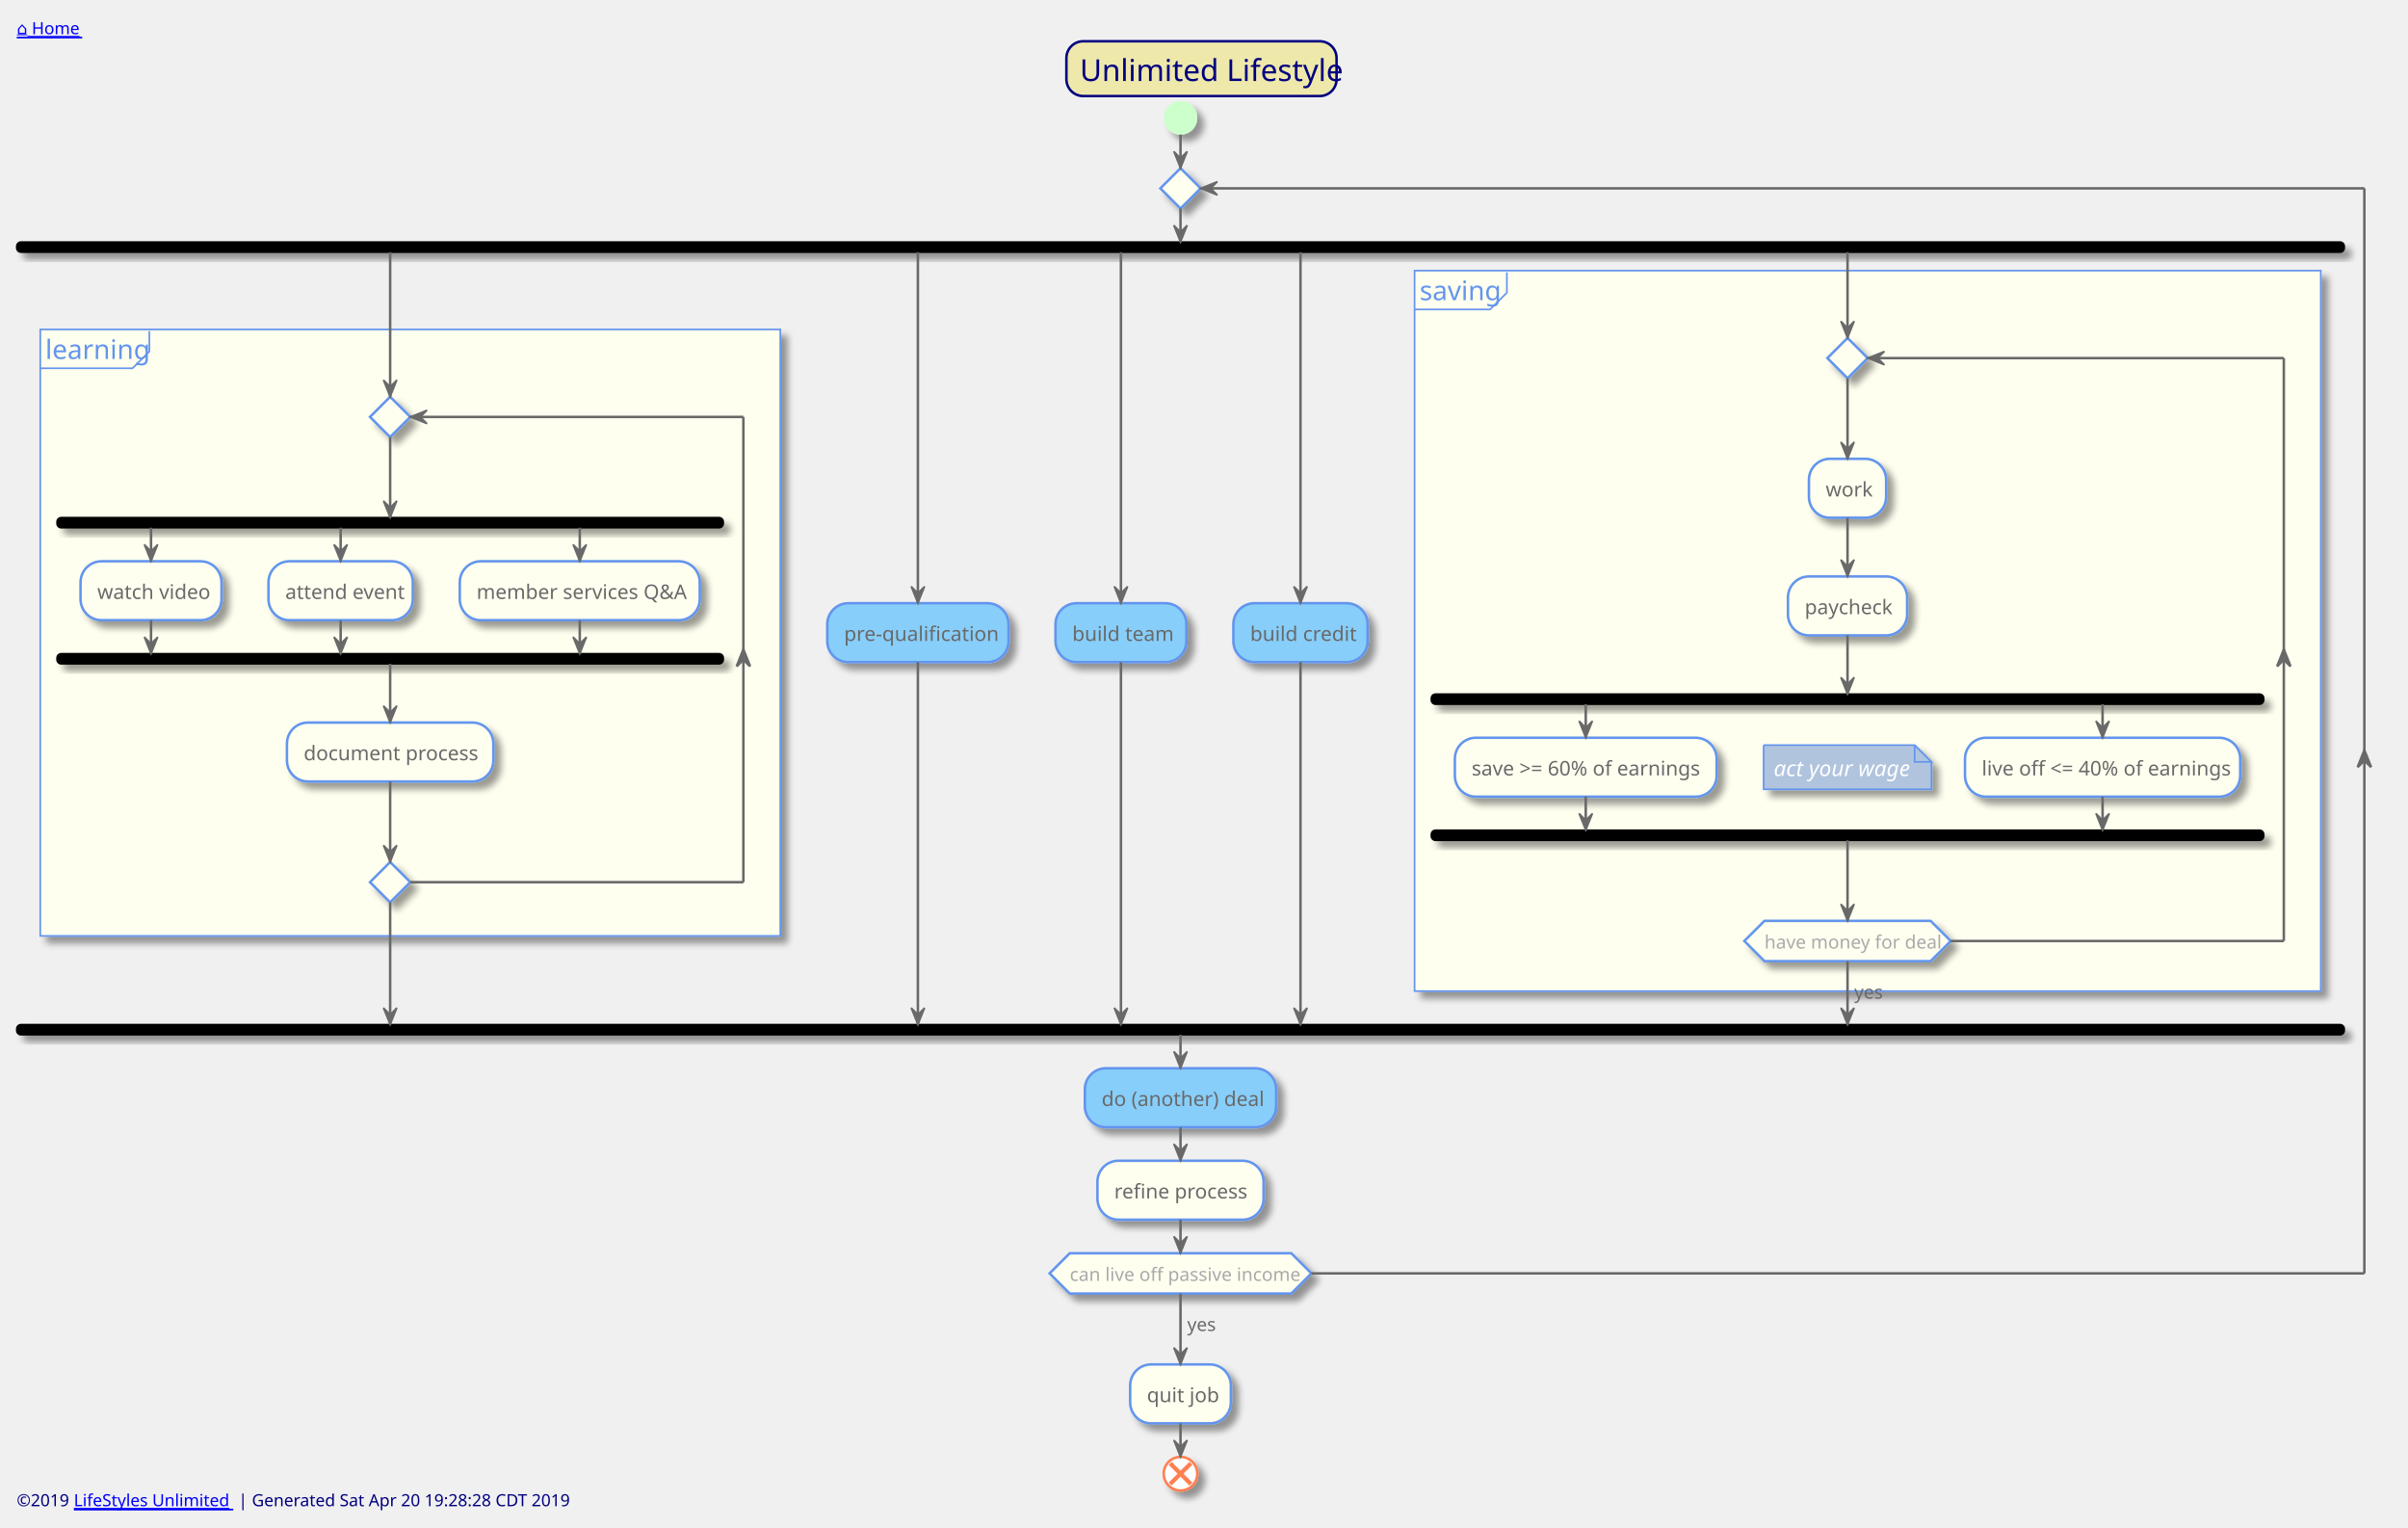
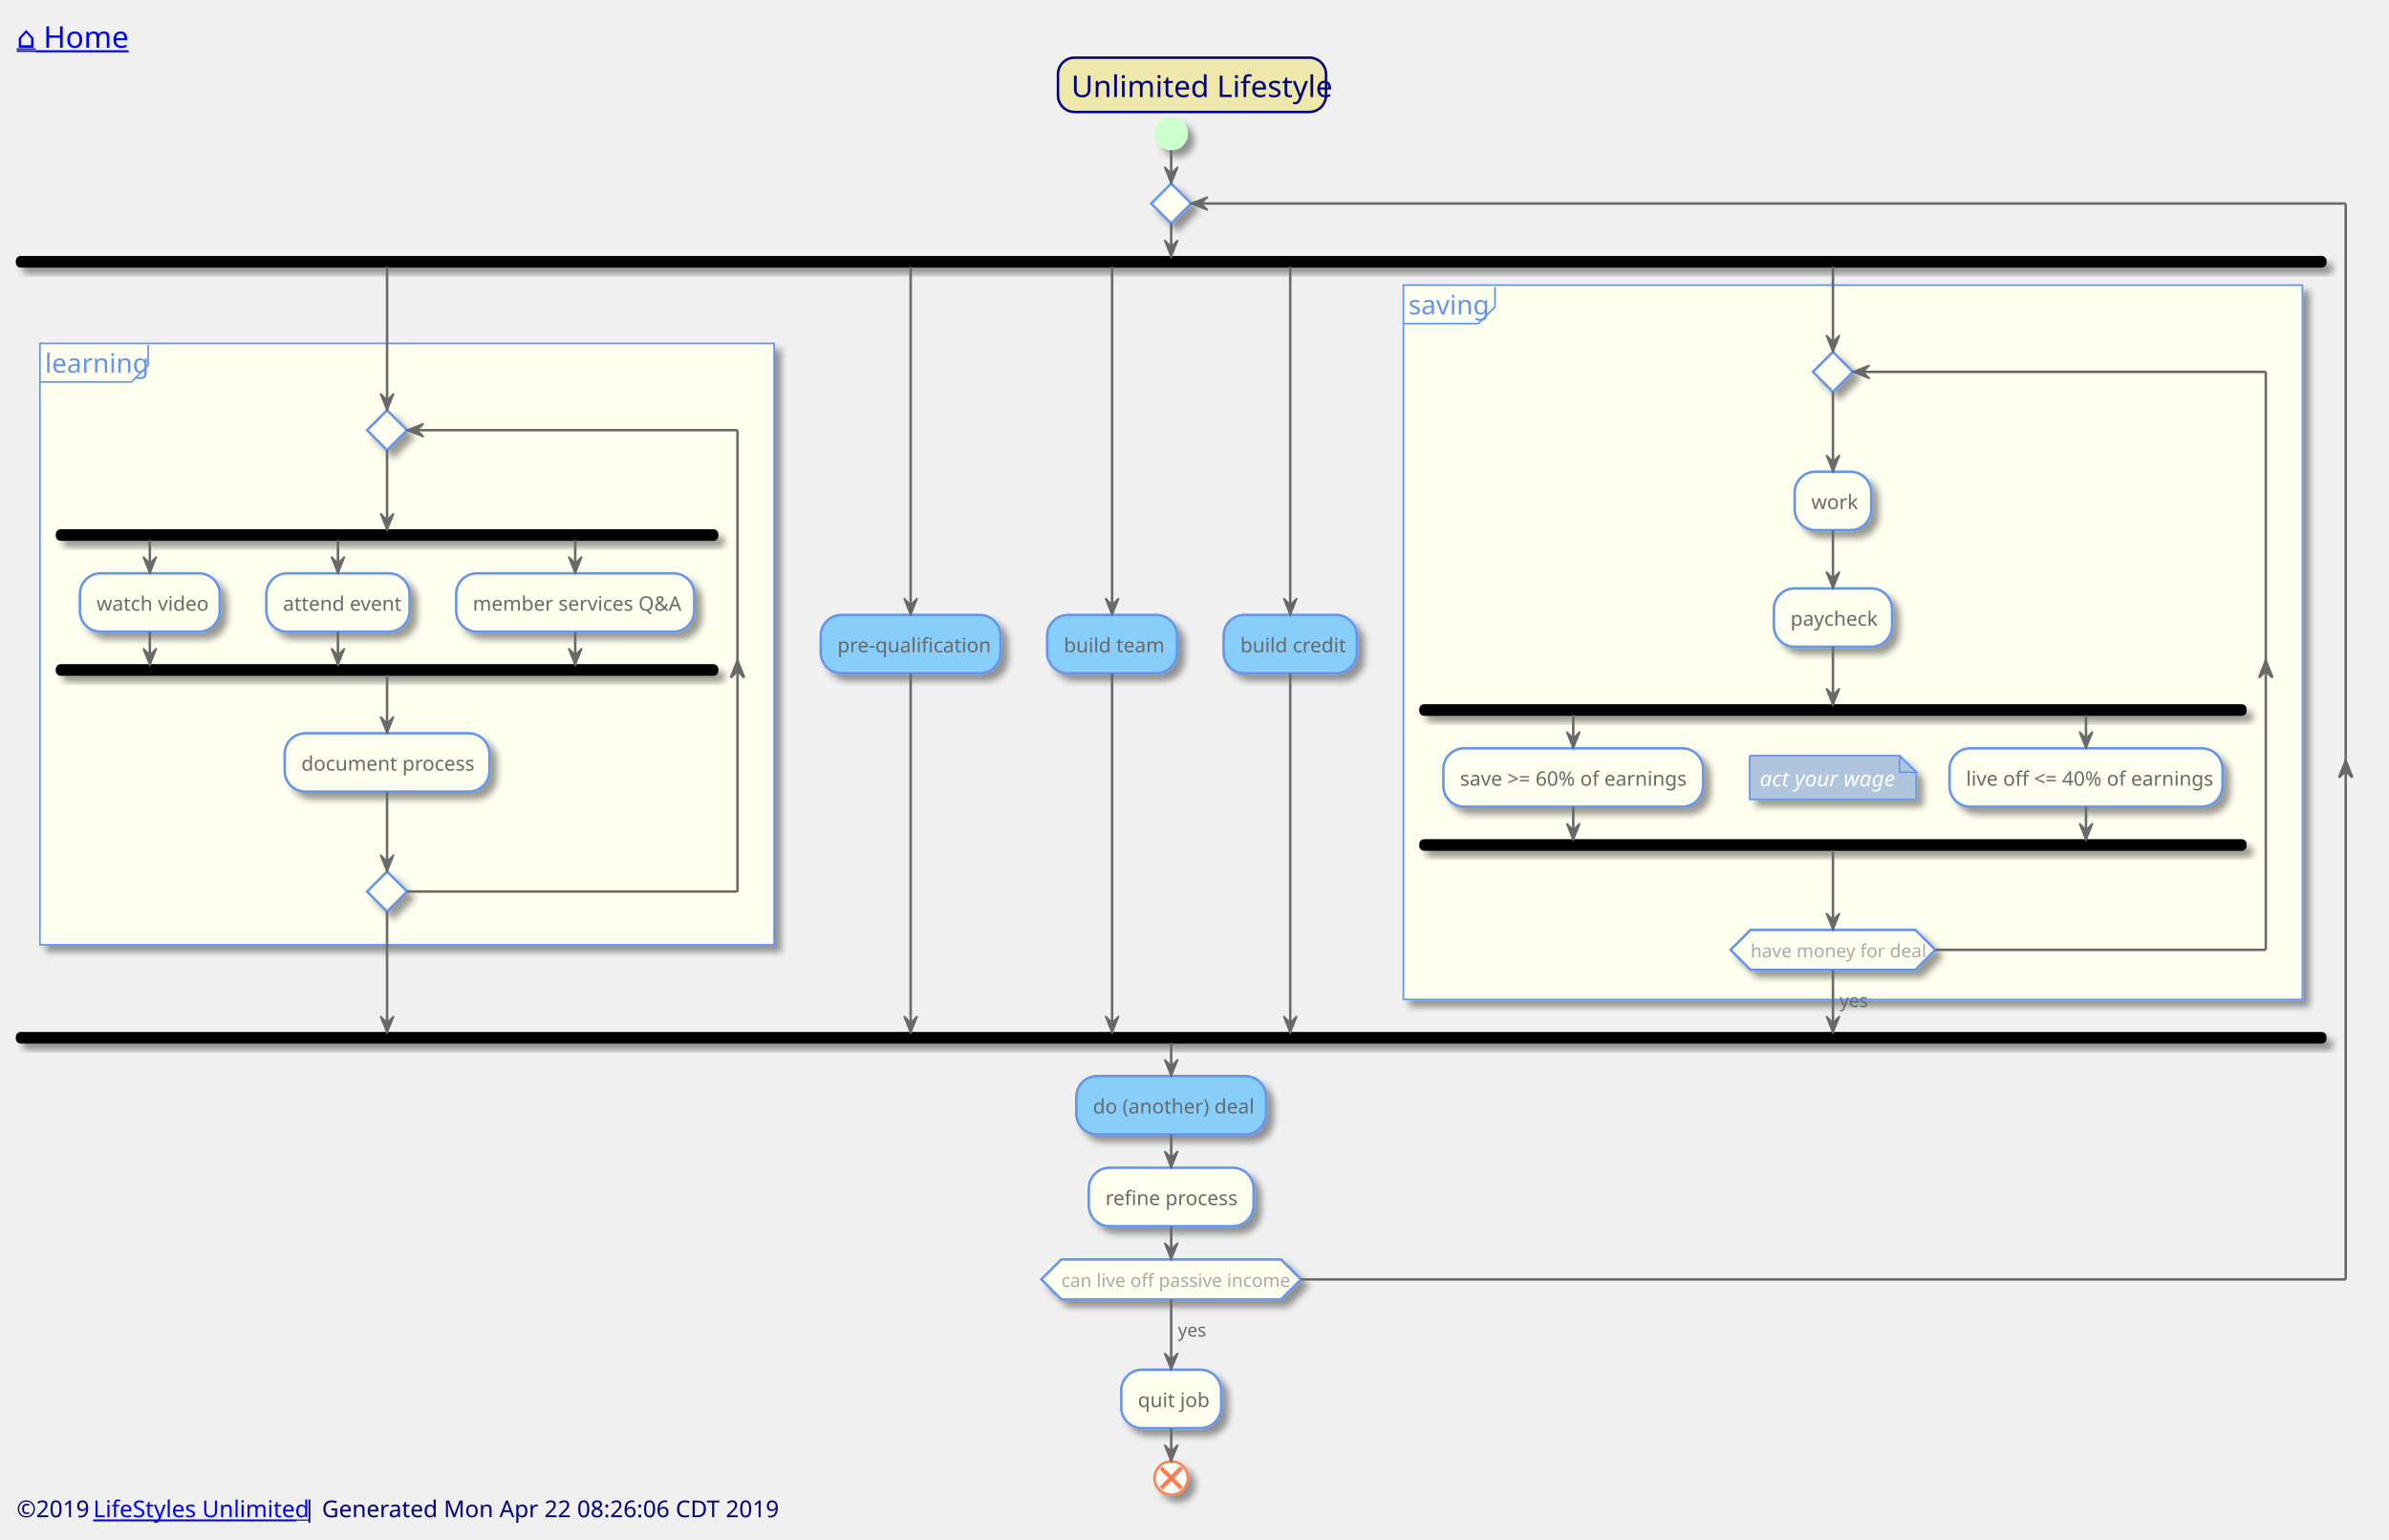
- <svg xmlns="http://www.w3.org/2000/svg" xmlns:xlink="http://www.w3.org/1999/xlink" contentScriptType="application/ecmascript" contentStyleType="text/css" height="910px" preserveAspectRatio="none" style="width:1435px;height:910px;" version="1.1" viewBox="0 0 1435 910" width="1435px" zoomAndPan="magnify">
+ <svg xmlns="http://www.w3.org/2000/svg" xmlns:xlink="http://www.w3.org/1999/xlink" contentScriptType="application/ecmascript" contentStyleType="text/css" height="925px" preserveAspectRatio="none" style="width:1435px;height:925px;" version="1.1" viewBox="0 0 1435 925" width="1435px" zoomAndPan="magnify">
  <defs>
    <style type="text/css">path:hover { stroke: #0000FF !important;}</style>
-     <filter height="300%" id="f6p4fo8zyeqcm" width="300%" x="-1" y="-1">
+     <filter height="300%" id="f1khvkwii4i11l" width="300%" x="-1" y="-1">
      <feGaussianBlur result="blurOut" stdDeviation="2.0" />
      <feColorMatrix in="blurOut" result="blurOut2" type="matrix" values="0 0 0 0 0 0 0 0 0 0 0 0 0 0 0 0 0 0 .4 0" />
      <feOffset dx="4.0" dy="4.0" in="blurOut2" result="blurOut3" />
      <feBlend in="SourceGraphic" in2="blurOut3" mode="normal" />
    </filter>
  </defs>
  <g>
    <a target="_top" xlink:actuate="onRequest" xlink:href="../index.svg" xlink:show="new" xlink:title="../index.svg" xlink:type="simple">
-       <text fill="#0000FF" font-family="sans-serif" font-size="10" lengthAdjust="spacingAndGlyphs" text-decoration="underline" textLength="39" x="10" y="20.381">⌂ Home</text>
-       <line style="stroke: #0000FF; stroke-width: 1.0;" x1="10" x2="49" y1="22.381" y2="22.381" />
+       <text fill="#0000FF" font-family="sans-serif" font-size="18" lengthAdjust="spacingAndGlyphs" text-decoration="underline" textLength="67" x="10" y="28.686">⌂ Home</text>
+       <line style="stroke: #0000FF; stroke-width: 1.0;" x1="10" x2="77" y1="30.686" y2="30.686" />
    </a>
-     <rect fill="#EEE8AA" height="32.641" rx="10" ry="10" style="stroke: #000080; stroke-width: 1.5;" width="161" x="635.5" y="24.578" />
-     <text fill="#000080" font-family="sans-serif" font-size="18" lengthAdjust="spacingAndGlyphs" textLength="145" x="643.5" y="48.264">Unlimited Lifestyle</text>
-     <ellipse cx="703.5" cy="70.219" fill="#CCFFCC" filter="url(#f6p4fo8zyeqcm)" rx="10" ry="10" style="stroke: none; stroke-width: 1.0;" />
-     <rect fill="#000000" filter="url(#f6p4fo8zyeqcm)" height="6" rx="2.5" ry="2.5" style="stroke: #000000; stroke-width: 1.0;" width="1387" x="10" y="144.219" />
-     <rect fill="#FFFFF0" filter="url(#f6p4fo8zyeqcm)" height="361.312" style="stroke: #6495ED; stroke-width: 1.0;" width="441" x="24" y="196.281" />
-     <path d="M89,197.281 L89,209.406 L79,219.406 L24,219.406 " fill="none" style="stroke: #6495ED; stroke-width: 1.0;" />
-     <text fill="#6495ED" font-family="sans-serif" font-size="16" lengthAdjust="spacingAndGlyphs" textLength="55" x="27" y="213.891">learning</text>
-     <rect fill="#000000" filter="url(#f6p4fo8zyeqcm)" height="6" rx="2.5" ry="2.5" style="stroke: #000000; stroke-width: 1.0;" width="397" x="34" y="308.406" />
-     <rect fill="#FFFFF0" filter="url(#f6p4fo8zyeqcm)" height="35.094" rx="12.5" ry="12.5" style="stroke: #6495ED; stroke-width: 1.5;" width="84" x="48" y="334.406" />
-     <text fill="#696969" font-family="sans-serif" font-size="12" lengthAdjust="spacingAndGlyphs" textLength="64" x="58" y="356.863">watch video</text>
-     <rect fill="#FFFFF0" filter="url(#f6p4fo8zyeqcm)" height="35.094" rx="12.5" ry="12.5" style="stroke: #6495ED; stroke-width: 1.5;" width="86" x="160" y="334.406" />
-     <text fill="#696969" font-family="sans-serif" font-size="12" lengthAdjust="spacingAndGlyphs" textLength="66" x="170" y="356.863">attend event</text>
-     <rect fill="#FFFFF0" filter="url(#f6p4fo8zyeqcm)" height="35.094" rx="12.5" ry="12.5" style="stroke: #6495ED; stroke-width: 1.5;" width="143" x="274" y="334.406" />
-     <text fill="#696969" font-family="sans-serif" font-size="12" lengthAdjust="spacingAndGlyphs" textLength="123" x="284" y="356.863">member services Q&amp;A</text>
-     <rect fill="#000000" filter="url(#f6p4fo8zyeqcm)" height="6" rx="2.5" ry="2.5" style="stroke: #000000; stroke-width: 1.0;" width="397" x="34" y="389.5" />
-     <rect fill="#FFFFF0" filter="url(#f6p4fo8zyeqcm)" height="35.094" rx="12.5" ry="12.5" style="stroke: #6495ED; stroke-width: 1.5;" width="123" x="171" y="430.5" />
-     <text fill="#696969" font-family="sans-serif" font-size="12" lengthAdjust="spacingAndGlyphs" textLength="103" x="181" y="452.957">document process</text>
-     <polygon fill="#FFFFF0" filter="url(#f6p4fo8zyeqcm)" points="232.5,236.406,244.5,248.406,232.5,260.406,220.5,248.406,232.5,236.406" style="stroke: #6495ED; stroke-width: 1.5;" />
-     <polygon fill="#FFFFF0" filter="url(#f6p4fo8zyeqcm)" points="232.5,513.594,232.5,513.594,244.5,525.594,232.5,537.594,232.5,537.594,220.5,525.594,232.5,513.594" style="stroke: #6495ED; stroke-width: 1.5;" />
+     <rect fill="#EEE8AA" height="32.641" rx="10" ry="10" style="stroke: #000080; stroke-width: 1.5;" width="161" x="635.5" y="34.641" />
+     <text fill="#000080" font-family="sans-serif" font-size="18" lengthAdjust="spacingAndGlyphs" textLength="145" x="643.5" y="58.326">Unlimited Lifestyle</text>
+     <ellipse cx="703.5" cy="80.281" fill="#CCFFCC" filter="url(#f1khvkwii4i11l)" rx="10" ry="10" style="stroke: none; stroke-width: 1.0;" />
+     <rect fill="#000000" filter="url(#f1khvkwii4i11l)" height="6" rx="2.5" ry="2.5" style="stroke: #000000; stroke-width: 1.0;" width="1387" x="10" y="154.281" />
+     <rect fill="#FFFFF0" filter="url(#f1khvkwii4i11l)" height="361.312" style="stroke: #6495ED; stroke-width: 1.0;" width="441" x="24" y="206.344" />
+     <path d="M89,207.344 L89,219.469 L79,229.469 L24,229.469 " fill="none" style="stroke: #6495ED; stroke-width: 1.0;" />
+     <text fill="#6495ED" font-family="sans-serif" font-size="16" lengthAdjust="spacingAndGlyphs" textLength="55" x="27" y="223.953">learning</text>
+     <rect fill="#000000" filter="url(#f1khvkwii4i11l)" height="6" rx="2.5" ry="2.5" style="stroke: #000000; stroke-width: 1.0;" width="397" x="34" y="318.469" />
+     <rect fill="#FFFFF0" filter="url(#f1khvkwii4i11l)" height="35.094" rx="12.5" ry="12.5" style="stroke: #6495ED; stroke-width: 1.5;" width="84" x="48" y="344.469" />
+     <text fill="#696969" font-family="sans-serif" font-size="12" lengthAdjust="spacingAndGlyphs" textLength="64" x="58" y="366.926">watch video</text>
+     <rect fill="#FFFFF0" filter="url(#f1khvkwii4i11l)" height="35.094" rx="12.5" ry="12.5" style="stroke: #6495ED; stroke-width: 1.5;" width="86" x="160" y="344.469" />
+     <text fill="#696969" font-family="sans-serif" font-size="12" lengthAdjust="spacingAndGlyphs" textLength="66" x="170" y="366.926">attend event</text>
+     <rect fill="#FFFFF0" filter="url(#f1khvkwii4i11l)" height="35.094" rx="12.5" ry="12.5" style="stroke: #6495ED; stroke-width: 1.5;" width="143" x="274" y="344.469" />
+     <text fill="#696969" font-family="sans-serif" font-size="12" lengthAdjust="spacingAndGlyphs" textLength="123" x="284" y="366.926">member services Q&amp;A</text>
+     <rect fill="#000000" filter="url(#f1khvkwii4i11l)" height="6" rx="2.5" ry="2.5" style="stroke: #000000; stroke-width: 1.0;" width="397" x="34" y="399.562" />
+     <rect fill="#FFFFF0" filter="url(#f1khvkwii4i11l)" height="35.094" rx="12.5" ry="12.5" style="stroke: #6495ED; stroke-width: 1.5;" width="123" x="171" y="440.562" />
+     <text fill="#696969" font-family="sans-serif" font-size="12" lengthAdjust="spacingAndGlyphs" textLength="103" x="181" y="463.019">document process</text>
+     <polygon fill="#FFFFF0" filter="url(#f1khvkwii4i11l)" points="232.5,246.469,244.5,258.469,232.5,270.469,220.5,258.469,232.5,246.469" style="stroke: #6495ED; stroke-width: 1.5;" />
+     <polygon fill="#FFFFF0" filter="url(#f1khvkwii4i11l)" points="232.5,523.656,232.5,523.656,244.5,535.656,232.5,547.656,232.5,547.656,220.5,535.656,232.5,523.656" style="stroke: #6495ED; stroke-width: 1.5;" />
    <a target="_top" xlink:actuate="onRequest" xlink:href="../single-family/pre-qualification.svg?sanitize=true" xlink:show="new" xlink:title="../single-family/pre-qualification.svg?sanitize=true" xlink:type="simple">
-       <rect fill="#87CEFA" filter="url(#f6p4fo8zyeqcm)" height="35.094" rx="12.5" ry="12.5" style="stroke: #6495ED; stroke-width: 1.5;" width="108" x="493" y="359.391" />
-       <text fill="#696969" font-family="sans-serif" font-size="12" lengthAdjust="spacingAndGlyphs" textLength="88" x="503" y="381.848">pre-qualification</text>
+       <rect fill="#87CEFA" filter="url(#f1khvkwii4i11l)" height="35.094" rx="12.5" ry="12.5" style="stroke: #6495ED; stroke-width: 1.5;" width="108" x="493" y="369.453" />
+       <text fill="#696969" font-family="sans-serif" font-size="12" lengthAdjust="spacingAndGlyphs" textLength="88" x="503" y="391.91">pre-qualification</text>
    </a>
    <a target="_top" xlink:actuate="onRequest" xlink:href="../single-family/team-building.svg?sanitize=true" xlink:show="new" xlink:title="../single-family/team-building.svg?sanitize=true" xlink:type="simple">
-       <rect fill="#87CEFA" filter="url(#f6p4fo8zyeqcm)" height="35.094" rx="12.5" ry="12.5" style="stroke: #6495ED; stroke-width: 1.5;" width="78" x="629" y="359.391" />
-       <text fill="#696969" font-family="sans-serif" font-size="12" lengthAdjust="spacingAndGlyphs" textLength="58" x="639" y="381.848">build team</text>
+       <rect fill="#87CEFA" filter="url(#f1khvkwii4i11l)" height="35.094" rx="12.5" ry="12.5" style="stroke: #6495ED; stroke-width: 1.5;" width="78" x="629" y="369.453" />
+       <text fill="#696969" font-family="sans-serif" font-size="12" lengthAdjust="spacingAndGlyphs" textLength="58" x="639" y="391.91">build team</text>
    </a>
    <a target="_top" xlink:actuate="onRequest" xlink:href="credit-cards.svg?sanitize=true" xlink:show="new" xlink:title="credit-cards.svg?sanitize=true" xlink:type="simple">
-       <rect fill="#87CEFA" filter="url(#f6p4fo8zyeqcm)" height="35.094" rx="12.5" ry="12.5" style="stroke: #6495ED; stroke-width: 1.5;" width="80" x="735" y="359.391" />
-       <text fill="#696969" font-family="sans-serif" font-size="12" lengthAdjust="spacingAndGlyphs" textLength="60" x="745" y="381.848">build credit</text>
+       <rect fill="#87CEFA" filter="url(#f1khvkwii4i11l)" height="35.094" rx="12.5" ry="12.5" style="stroke: #6495ED; stroke-width: 1.5;" width="80" x="735" y="369.453" />
+       <text fill="#696969" font-family="sans-serif" font-size="12" lengthAdjust="spacingAndGlyphs" textLength="60" x="745" y="391.91">build credit</text>
    </a>
-     <rect fill="#FFFFF0" filter="url(#f6p4fo8zyeqcm)" height="429.241" style="stroke: #6495ED; stroke-width: 1.0;" width="540" x="843" y="161.234" />
-     <path d="M898,162.234 L898,174.359 L888,184.359 L843,184.359 " fill="none" style="stroke: #6495ED; stroke-width: 1.0;" />
-     <text fill="#6495ED" font-family="sans-serif" font-size="16" lengthAdjust="spacingAndGlyphs" textLength="45" x="846" y="178.844">saving</text>
-     <rect fill="#FFFFF0" filter="url(#f6p4fo8zyeqcm)" height="35.094" rx="12.5" ry="12.5" style="stroke: #6495ED; stroke-width: 1.5;" width="46" x="1078" y="273.359" />
-     <text fill="#696969" font-family="sans-serif" font-size="12" lengthAdjust="spacingAndGlyphs" textLength="26" x="1088" y="295.816">work</text>
-     <rect fill="#FFFFF0" filter="url(#f6p4fo8zyeqcm)" height="35.094" rx="12.5" ry="12.5" style="stroke: #6495ED; stroke-width: 1.5;" width="71" x="1065.5" y="343.453" />
-     <text fill="#696969" font-family="sans-serif" font-size="12" lengthAdjust="spacingAndGlyphs" textLength="51" x="1075.5" y="365.91">paycheck</text>
-     <rect fill="#000000" filter="url(#f6p4fo8zyeqcm)" height="6" rx="2.5" ry="2.5" style="stroke: #000000; stroke-width: 1.0;" width="496" x="853" y="413.547" />
-     <rect fill="#FFFFF0" filter="url(#f6p4fo8zyeqcm)" height="35.094" rx="12.5" ry="12.5" style="stroke: #6495ED; stroke-width: 1.5;" width="156" x="867" y="439.547" />
-     <text fill="#696969" font-family="sans-serif" font-size="12" lengthAdjust="spacingAndGlyphs" textLength="136" x="877" y="462.004">save &gt;= 60% of earnings</text>
-     <path d="M1051,443.918 L1051,470.269 L1151,470.269 L1151,453.918 L1141,443.918 L1051,443.918 " fill="#B0C4DE" filter="url(#f6p4fo8zyeqcm)" style="stroke: #6495ED; stroke-width: 1.0;" />
-     <path d="M1141,443.918 L1141,453.918 L1151,453.918 L1141,443.918 " fill="#B0C4DE" style="stroke: #6495ED; stroke-width: 1.0;" />
-     <text fill="#FFFFFF" font-family="sans-serif" font-size="13" font-style="italic" lengthAdjust="spacingAndGlyphs" textLength="79" x="1057" y="462.413">act your wage</text>
-     <rect fill="#FFFFF0" filter="url(#f6p4fo8zyeqcm)" height="35.094" rx="12.5" ry="12.5" style="stroke: #6495ED; stroke-width: 1.5;" width="164" x="1171" y="439.547" />
-     <text fill="#696969" font-family="sans-serif" font-size="12" lengthAdjust="spacingAndGlyphs" textLength="144" x="1181" y="462.004">live off &lt;= 40% of earnings</text>
-     <rect fill="#000000" filter="url(#f6p4fo8zyeqcm)" height="6" rx="2.5" ry="2.5" style="stroke: #000000; stroke-width: 1.0;" width="496" x="853" y="494.641" />
-     <polygon fill="#FFFFF0" filter="url(#f6p4fo8zyeqcm)" points="1101,201.359,1113,213.359,1101,225.359,1089,213.359,1101,201.359" style="stroke: #6495ED; stroke-width: 1.5;" />
-     <polygon fill="#FFFFF0" filter="url(#f6p4fo8zyeqcm)" points="1051.5,548.641,1150.5,548.641,1162.5,560.641,1150.5,572.641,1051.5,572.641,1039.5,560.641,1051.5,548.641" style="stroke: #6495ED; stroke-width: 1.5;" />
-     <text fill="#A9A9A9" font-family="sans-serif" font-size="11" lengthAdjust="spacingAndGlyphs" textLength="99" x="1051.5" y="565.142">have money for deal</text>
-     <rect fill="#000000" filter="url(#f6p4fo8zyeqcm)" height="6" rx="2.5" ry="2.5" style="stroke: #000000; stroke-width: 1.0;" width="1387" x="10" y="610.476" />
+     <rect fill="#FFFFF0" filter="url(#f1khvkwii4i11l)" height="429.241" style="stroke: #6495ED; stroke-width: 1.0;" width="540" x="843" y="171.297" />
+     <path d="M898,172.297 L898,184.422 L888,194.422 L843,194.422 " fill="none" style="stroke: #6495ED; stroke-width: 1.0;" />
+     <text fill="#6495ED" font-family="sans-serif" font-size="16" lengthAdjust="spacingAndGlyphs" textLength="45" x="846" y="188.906">saving</text>
+     <rect fill="#FFFFF0" filter="url(#f1khvkwii4i11l)" height="35.094" rx="12.5" ry="12.5" style="stroke: #6495ED; stroke-width: 1.5;" width="46" x="1078" y="283.422" />
+     <text fill="#696969" font-family="sans-serif" font-size="12" lengthAdjust="spacingAndGlyphs" textLength="26" x="1088" y="305.879">work</text>
+     <rect fill="#FFFFF0" filter="url(#f1khvkwii4i11l)" height="35.094" rx="12.5" ry="12.5" style="stroke: #6495ED; stroke-width: 1.5;" width="71" x="1065.5" y="353.516" />
+     <text fill="#696969" font-family="sans-serif" font-size="12" lengthAdjust="spacingAndGlyphs" textLength="51" x="1075.5" y="375.973">paycheck</text>
+     <rect fill="#000000" filter="url(#f1khvkwii4i11l)" height="6" rx="2.5" ry="2.5" style="stroke: #000000; stroke-width: 1.0;" width="496" x="853" y="423.609" />
+     <rect fill="#FFFFF0" filter="url(#f1khvkwii4i11l)" height="35.094" rx="12.5" ry="12.5" style="stroke: #6495ED; stroke-width: 1.5;" width="156" x="867" y="449.609" />
+     <text fill="#696969" font-family="sans-serif" font-size="12" lengthAdjust="spacingAndGlyphs" textLength="136" x="877" y="472.066">save &gt;= 60% of earnings</text>
+     <path d="M1051,453.981 L1051,480.332 L1151,480.332 L1151,463.981 L1141,453.981 L1051,453.981 " fill="#B0C4DE" filter="url(#f1khvkwii4i11l)" style="stroke: #6495ED; stroke-width: 1.0;" />
+     <path d="M1141,453.981 L1141,463.981 L1151,463.981 L1141,453.981 " fill="#B0C4DE" style="stroke: #6495ED; stroke-width: 1.0;" />
+     <text fill="#FFFFFF" font-family="sans-serif" font-size="13" font-style="italic" lengthAdjust="spacingAndGlyphs" textLength="79" x="1057" y="472.476">act your wage</text>
+     <rect fill="#FFFFF0" filter="url(#f1khvkwii4i11l)" height="35.094" rx="12.5" ry="12.5" style="stroke: #6495ED; stroke-width: 1.5;" width="164" x="1171" y="449.609" />
+     <text fill="#696969" font-family="sans-serif" font-size="12" lengthAdjust="spacingAndGlyphs" textLength="144" x="1181" y="472.066">live off &lt;= 40% of earnings</text>
+     <rect fill="#000000" filter="url(#f1khvkwii4i11l)" height="6" rx="2.5" ry="2.5" style="stroke: #000000; stroke-width: 1.0;" width="496" x="853" y="504.703" />
+     <polygon fill="#FFFFF0" filter="url(#f1khvkwii4i11l)" points="1101,211.422,1113,223.422,1101,235.422,1089,223.422,1101,211.422" style="stroke: #6495ED; stroke-width: 1.5;" />
+     <polygon fill="#FFFFF0" filter="url(#f1khvkwii4i11l)" points="1051.5,558.703,1150.5,558.703,1162.5,570.703,1150.5,582.703,1051.5,582.703,1039.5,570.703,1051.5,558.703" style="stroke: #6495ED; stroke-width: 1.5;" />
+     <text fill="#A9A9A9" font-family="sans-serif" font-size="11" lengthAdjust="spacingAndGlyphs" textLength="99" x="1051.5" y="575.204">have money for deal</text>
+     <rect fill="#000000" filter="url(#f1khvkwii4i11l)" height="6" rx="2.5" ry="2.5" style="stroke: #000000; stroke-width: 1.0;" width="1387" x="10" y="620.538" />
    <a target="_top" xlink:actuate="onRequest" xlink:href="../single-family/single-family-deal.svg?sanitize=true" xlink:show="new" xlink:title="../single-family/single-family-deal.svg?sanitize=true" xlink:type="simple">
-       <rect fill="#87CEFA" filter="url(#f6p4fo8zyeqcm)" height="35.094" rx="12.5" ry="12.5" style="stroke: #6495ED; stroke-width: 1.5;" width="114" x="646.5" y="636.476" />
-       <text fill="#696969" font-family="sans-serif" font-size="12" lengthAdjust="spacingAndGlyphs" textLength="94" x="656.5" y="658.933">do (another) deal</text>
+       <rect fill="#87CEFA" filter="url(#f1khvkwii4i11l)" height="35.094" rx="12.5" ry="12.5" style="stroke: #6495ED; stroke-width: 1.5;" width="114" x="646.5" y="646.538" />
+       <text fill="#696969" font-family="sans-serif" font-size="12" lengthAdjust="spacingAndGlyphs" textLength="94" x="656.5" y="668.995">do (another) deal</text>
    </a>
-     <rect fill="#FFFFF0" filter="url(#f6p4fo8zyeqcm)" height="35.094" rx="12.5" ry="12.5" style="stroke: #6495ED; stroke-width: 1.5;" width="99" x="654" y="691.569" />
-     <text fill="#696969" font-family="sans-serif" font-size="12" lengthAdjust="spacingAndGlyphs" textLength="79" x="664" y="714.026">refine process</text>
-     <polygon fill="#FFFFF0" filter="url(#f6p4fo8zyeqcm)" points="703.5,100.219,715.5,112.219,703.5,124.219,691.5,112.219,703.5,100.219" style="stroke: #6495ED; stroke-width: 1.5;" />
-     <polygon fill="#FFFFF0" filter="url(#f6p4fo8zyeqcm)" points="637.5,746.663,769.5,746.663,781.5,758.663,769.5,770.663,637.5,770.663,625.5,758.663,637.5,746.663" style="stroke: #6495ED; stroke-width: 1.5;" />
-     <text fill="#A9A9A9" font-family="sans-serif" font-size="11" lengthAdjust="spacingAndGlyphs" textLength="132" x="637.5" y="763.164">can live off passive income</text>
-     <rect fill="#FFFFF0" filter="url(#f6p4fo8zyeqcm)" height="35.094" rx="12.5" ry="12.5" style="stroke: #6495ED; stroke-width: 1.5;" width="60" x="673.5" y="812.916" />
-     <text fill="#696969" font-family="sans-serif" font-size="12" lengthAdjust="spacingAndGlyphs" textLength="40" x="683.5" y="835.373">quit job</text>
-     <ellipse cx="703.5" cy="878.01" fill="#FFFFFF" filter="url(#f6p4fo8zyeqcm)" rx="10" ry="10" style="stroke: #FF7F50; stroke-width: 1.5;" />
-     <line style="stroke: #FF7F50; stroke-width: 2.5;" x1="697.313" x2="709.687" y1="871.823" y2="884.197" />
-     <line style="stroke: #FF7F50; stroke-width: 2.5;" x1="709.687" x2="697.313" y1="871.823" y2="884.197" />
-     <line style="stroke: #696969; stroke-width: 1.5;" x1="90" x2="90" y1="314.406" y2="334.406" />
-     <polygon fill="#696969" points="86,324.406,90,334.406,94,324.406,90,328.406" style="stroke: #696969; stroke-width: 1.0;" />
-     <line style="stroke: #696969; stroke-width: 1.5;" x1="203" x2="203" y1="314.406" y2="334.406" />
-     <polygon fill="#696969" points="199,324.406,203,334.406,207,324.406,203,328.406" style="stroke: #696969; stroke-width: 1.0;" />
-     <line style="stroke: #696969; stroke-width: 1.5;" x1="345.5" x2="345.5" y1="314.406" y2="334.406" />
-     <polygon fill="#696969" points="341.5,324.406,345.5,334.406,349.5,324.406,345.5,328.406" style="stroke: #696969; stroke-width: 1.0;" />
-     <line style="stroke: #696969; stroke-width: 1.5;" x1="90" x2="90" y1="369.5" y2="389.5" />
-     <polygon fill="#696969" points="86,379.5,90,389.5,94,379.5,90,383.5" style="stroke: #696969; stroke-width: 1.0;" />
-     <line style="stroke: #696969; stroke-width: 1.5;" x1="203" x2="203" y1="369.5" y2="389.5" />
-     <polygon fill="#696969" points="199,379.5,203,389.5,207,379.5,203,383.5" style="stroke: #696969; stroke-width: 1.0;" />
-     <line style="stroke: #696969; stroke-width: 1.5;" x1="345.5" x2="345.5" y1="369.5" y2="389.5" />
-     <polygon fill="#696969" points="341.5,379.5,345.5,389.5,349.5,379.5,345.5,383.5" style="stroke: #696969; stroke-width: 1.0;" />
-     <line style="stroke: #696969; stroke-width: 1.5;" x1="232.5" x2="232.5" y1="395.5" y2="430.5" />
-     <polygon fill="#696969" points="228.5,420.5,232.5,430.5,236.5,420.5,232.5,424.5" style="stroke: #696969; stroke-width: 1.0;" />
-     <line style="stroke: #696969; stroke-width: 1.5;" x1="232.5" x2="232.5" y1="260.406" y2="308.406" />
-     <polygon fill="#696969" points="228.5,298.406,232.5,308.406,236.5,298.406,232.5,302.406" style="stroke: #696969; stroke-width: 1.0;" />
-     <line style="stroke: #696969; stroke-width: 1.5;" x1="244.5" x2="443" y1="525.594" y2="525.594" />
-     <polygon fill="#696969" points="439,397,443,387,447,397,443,393" style="stroke: #696969; stroke-width: 1.5;" />
-     <line style="stroke: #696969; stroke-width: 1.5;" x1="443" x2="443" y1="248.406" y2="525.594" />
-     <line style="stroke: #696969; stroke-width: 1.5;" x1="443" x2="244.5" y1="248.406" y2="248.406" />
-     <polygon fill="#696969" points="254.5,244.406,244.5,248.406,254.5,252.406,250.5,248.406" style="stroke: #696969; stroke-width: 1.0;" />
-     <line style="stroke: #696969; stroke-width: 1.5;" x1="232.5" x2="232.5" y1="465.594" y2="513.594" />
-     <polygon fill="#696969" points="228.5,503.594,232.5,513.594,236.5,503.594,232.5,507.594" style="stroke: #696969; stroke-width: 1.0;" />
-     <line style="stroke: #696969; stroke-width: 1.5;" x1="1101" x2="1101" y1="308.453" y2="343.453" />
-     <polygon fill="#696969" points="1097,333.453,1101,343.453,1105,333.453,1101,337.453" style="stroke: #696969; stroke-width: 1.0;" />
-     <line style="stroke: #696969; stroke-width: 1.5;" x1="945" x2="945" y1="419.547" y2="439.547" />
-     <polygon fill="#696969" points="941,429.547,945,439.547,949,429.547,945,433.547" style="stroke: #696969; stroke-width: 1.0;" />
-     <line style="stroke: #696969; stroke-width: 1.5;" x1="1253" x2="1253" y1="419.547" y2="439.547" />
-     <polygon fill="#696969" points="1249,429.547,1253,439.547,1257,429.547,1253,433.547" style="stroke: #696969; stroke-width: 1.0;" />
-     <line style="stroke: #696969; stroke-width: 1.5;" x1="945" x2="945" y1="474.641" y2="494.641" />
-     <polygon fill="#696969" points="941,484.641,945,494.641,949,484.641,945,488.641" style="stroke: #696969; stroke-width: 1.0;" />
-     <line style="stroke: #696969; stroke-width: 1.5;" x1="1253" x2="1253" y1="474.641" y2="494.641" />
-     <polygon fill="#696969" points="1249,484.641,1253,494.641,1257,484.641,1253,488.641" style="stroke: #696969; stroke-width: 1.0;" />
-     <line style="stroke: #696969; stroke-width: 1.5;" x1="1101" x2="1101" y1="378.547" y2="413.547" />
-     <polygon fill="#696969" points="1097,403.547,1101,413.547,1105,403.547,1101,407.547" style="stroke: #696969; stroke-width: 1.0;" />
-     <line style="stroke: #696969; stroke-width: 1.5;" x1="1101" x2="1101" y1="225.359" y2="273.359" />
-     <polygon fill="#696969" points="1097,263.359,1101,273.359,1105,263.359,1101,267.359" style="stroke: #696969; stroke-width: 1.0;" />
-     <line style="stroke: #696969; stroke-width: 1.5;" x1="1162.5" x2="1361" y1="560.641" y2="560.641" />
-     <polygon fill="#696969" points="1357,397,1361,387,1365,397,1361,393" style="stroke: #696969; stroke-width: 1.5;" />
-     <line style="stroke: #696969; stroke-width: 1.5;" x1="1361" x2="1361" y1="213.359" y2="560.641" />
-     <line style="stroke: #696969; stroke-width: 1.5;" x1="1361" x2="1113" y1="213.359" y2="213.359" />
-     <polygon fill="#696969" points="1123,209.359,1113,213.359,1123,217.359,1119,213.359" style="stroke: #696969; stroke-width: 1.0;" />
-     <line style="stroke: #696969; stroke-width: 1.5;" x1="1101" x2="1101" y1="500.641" y2="548.641" />
-     <polygon fill="#696969" points="1097,538.641,1101,548.641,1105,538.641,1101,542.641" style="stroke: #696969; stroke-width: 1.0;" />
-     <line style="stroke: #696969; stroke-width: 1.5;" x1="232.5" x2="232.5" y1="150.219" y2="236.406" />
-     <polygon fill="#696969" points="228.5,226.406,232.5,236.406,236.5,226.406,232.5,230.406" style="stroke: #696969; stroke-width: 1.0;" />
-     <line style="stroke: #696969; stroke-width: 1.5;" x1="547" x2="547" y1="150.219" y2="359.391" />
-     <polygon fill="#696969" points="543,349.391,547,359.391,551,349.391,547,353.391" style="stroke: #696969; stroke-width: 1.0;" />
-     <line style="stroke: #696969; stroke-width: 1.5;" x1="668" x2="668" y1="150.219" y2="359.391" />
-     <polygon fill="#696969" points="664,349.391,668,359.391,672,349.391,668,353.391" style="stroke: #696969; stroke-width: 1.0;" />
-     <line style="stroke: #696969; stroke-width: 1.5;" x1="775" x2="775" y1="150.219" y2="359.391" />
-     <polygon fill="#696969" points="771,349.391,775,359.391,779,349.391,775,353.391" style="stroke: #696969; stroke-width: 1.0;" />
-     <line style="stroke: #696969; stroke-width: 1.5;" x1="1101" x2="1101" y1="150.219" y2="201.359" />
-     <polygon fill="#696969" points="1097,191.359,1101,201.359,1105,191.359,1101,195.359" style="stroke: #696969; stroke-width: 1.0;" />
-     <line style="stroke: #696969; stroke-width: 1.5;" x1="232.5" x2="232.5" y1="537.594" y2="610.476" />
-     <polygon fill="#696969" points="228.5,600.476,232.5,610.476,236.5,600.476,232.5,604.476" style="stroke: #696969; stroke-width: 1.0;" />
-     <line style="stroke: #696969; stroke-width: 1.5;" x1="547" x2="547" y1="394.484" y2="610.476" />
-     <polygon fill="#696969" points="543,600.476,547,610.476,551,600.476,547,604.476" style="stroke: #696969; stroke-width: 1.0;" />
-     <line style="stroke: #696969; stroke-width: 1.5;" x1="668" x2="668" y1="394.484" y2="610.476" />
-     <polygon fill="#696969" points="664,600.476,668,610.476,672,600.476,668,604.476" style="stroke: #696969; stroke-width: 1.0;" />
-     <line style="stroke: #696969; stroke-width: 1.5;" x1="775" x2="775" y1="394.484" y2="610.476" />
-     <polygon fill="#696969" points="771,600.476,775,610.476,779,600.476,775,604.476" style="stroke: #696969; stroke-width: 1.0;" />
-     <line style="stroke: #696969; stroke-width: 1.5;" x1="1101" x2="1101" y1="572.641" y2="610.476" />
-     <polygon fill="#696969" points="1097,600.476,1101,610.476,1105,600.476,1101,604.476" style="stroke: #696969; stroke-width: 1.0;" />
-     <text fill="#696969" font-family="sans-serif" font-size="11" lengthAdjust="spacingAndGlyphs" textLength="18" x="1105" y="594.977">yes</text>
-     <line style="stroke: #696969; stroke-width: 1.5;" x1="703.5" x2="703.5" y1="616.476" y2="636.476" />
-     <polygon fill="#696969" points="699.5,626.476,703.5,636.476,707.5,626.476,703.5,630.476" style="stroke: #696969; stroke-width: 1.0;" />
-     <line style="stroke: #696969; stroke-width: 1.5;" x1="703.5" x2="703.5" y1="671.569" y2="691.569" />
-     <polygon fill="#696969" points="699.5,681.569,703.5,691.569,707.5,681.569,703.5,685.569" style="stroke: #696969; stroke-width: 1.0;" />
-     <line style="stroke: #696969; stroke-width: 1.5;" x1="703.5" x2="703.5" y1="124.219" y2="144.219" />
-     <polygon fill="#696969" points="699.5,134.219,703.5,144.219,707.5,134.219,703.5,138.219" style="stroke: #696969; stroke-width: 1.0;" />
-     <line style="stroke: #696969; stroke-width: 1.5;" x1="781.5" x2="1409" y1="758.663" y2="758.663" />
-     <polygon fill="#696969" points="1405,457.031,1409,447.031,1413,457.031,1409,453.031" style="stroke: #696969; stroke-width: 1.5;" />
-     <line style="stroke: #696969; stroke-width: 1.5;" x1="1409" x2="1409" y1="112.219" y2="758.663" />
-     <line style="stroke: #696969; stroke-width: 1.5;" x1="1409" x2="715.5" y1="112.219" y2="112.219" />
-     <polygon fill="#696969" points="725.5,108.219,715.5,112.219,725.5,116.219,721.5,112.219" style="stroke: #696969; stroke-width: 1.0;" />
-     <line style="stroke: #696969; stroke-width: 1.5;" x1="703.5" x2="703.5" y1="726.663" y2="746.663" />
-     <polygon fill="#696969" points="699.5,736.663,703.5,746.663,707.5,736.663,703.5,740.663" style="stroke: #696969; stroke-width: 1.0;" />
-     <line style="stroke: #696969; stroke-width: 1.5;" x1="703.5" x2="703.5" y1="80.219" y2="100.219" />
-     <polygon fill="#696969" points="699.5,90.219,703.5,100.219,707.5,90.219,703.5,94.219" style="stroke: #696969; stroke-width: 1.0;" />
-     <line style="stroke: #696969; stroke-width: 1.5;" x1="703.5" x2="703.5" y1="770.663" y2="812.916" />
-     <polygon fill="#696969" points="699.5,802.916,703.5,812.916,707.5,802.916,703.5,806.916" style="stroke: #696969; stroke-width: 1.0;" />
-     <text fill="#696969" font-family="sans-serif" font-size="11" lengthAdjust="spacingAndGlyphs" textLength="18" x="707.5" y="792.999">yes</text>
-     <line style="stroke: #696969; stroke-width: 1.5;" x1="703.5" x2="703.5" y1="848.01" y2="868.01" />
-     <polygon fill="#696969" points="699.5,858.01,703.5,868.01,707.5,858.01,703.5,862.01" style="stroke: #696969; stroke-width: 1.0;" />
-     <text fill="#000080" font-family="sans-serif" font-size="10" lengthAdjust="spacingAndGlyphs" textLength="31" x="10" y="897.391">©2019</text>
+     <rect fill="#FFFFF0" filter="url(#f1khvkwii4i11l)" height="35.094" rx="12.5" ry="12.5" style="stroke: #6495ED; stroke-width: 1.5;" width="99" x="654" y="701.632" />
+     <text fill="#696969" font-family="sans-serif" font-size="12" lengthAdjust="spacingAndGlyphs" textLength="79" x="664" y="724.089">refine process</text>
+     <polygon fill="#FFFFF0" filter="url(#f1khvkwii4i11l)" points="703.5,110.281,715.5,122.281,703.5,134.281,691.5,122.281,703.5,110.281" style="stroke: #6495ED; stroke-width: 1.5;" />
+     <polygon fill="#FFFFF0" filter="url(#f1khvkwii4i11l)" points="637.5,756.726,769.5,756.726,781.5,768.726,769.5,780.726,637.5,780.726,625.5,768.726,637.5,756.726" style="stroke: #6495ED; stroke-width: 1.5;" />
+     <text fill="#A9A9A9" font-family="sans-serif" font-size="11" lengthAdjust="spacingAndGlyphs" textLength="132" x="637.5" y="773.227">can live off passive income</text>
+     <rect fill="#FFFFF0" filter="url(#f1khvkwii4i11l)" height="35.094" rx="12.5" ry="12.5" style="stroke: #6495ED; stroke-width: 1.5;" width="60" x="673.5" y="822.979" />
+     <text fill="#696969" font-family="sans-serif" font-size="12" lengthAdjust="spacingAndGlyphs" textLength="40" x="683.5" y="845.436">quit job</text>
+     <ellipse cx="703.5" cy="888.072" fill="#FFFFFF" filter="url(#f1khvkwii4i11l)" rx="10" ry="10" style="stroke: #FF7F50; stroke-width: 1.5;" />
+     <line style="stroke: #FF7F50; stroke-width: 2.5;" x1="697.313" x2="709.687" y1="881.885" y2="894.259" />
+     <line style="stroke: #FF7F50; stroke-width: 2.5;" x1="709.687" x2="697.313" y1="881.885" y2="894.259" />
+     <line style="stroke: #696969; stroke-width: 1.5;" x1="90" x2="90" y1="324.469" y2="344.469" />
+     <polygon fill="#696969" points="86,334.469,90,344.469,94,334.469,90,338.469" style="stroke: #696969; stroke-width: 1.0;" />
+     <line style="stroke: #696969; stroke-width: 1.5;" x1="203" x2="203" y1="324.469" y2="344.469" />
+     <polygon fill="#696969" points="199,334.469,203,344.469,207,334.469,203,338.469" style="stroke: #696969; stroke-width: 1.0;" />
+     <line style="stroke: #696969; stroke-width: 1.5;" x1="345.5" x2="345.5" y1="324.469" y2="344.469" />
+     <polygon fill="#696969" points="341.5,334.469,345.5,344.469,349.5,334.469,345.5,338.469" style="stroke: #696969; stroke-width: 1.0;" />
+     <line style="stroke: #696969; stroke-width: 1.5;" x1="90" x2="90" y1="379.562" y2="399.562" />
+     <polygon fill="#696969" points="86,389.562,90,399.562,94,389.562,90,393.562" style="stroke: #696969; stroke-width: 1.0;" />
+     <line style="stroke: #696969; stroke-width: 1.5;" x1="203" x2="203" y1="379.562" y2="399.562" />
+     <polygon fill="#696969" points="199,389.562,203,399.562,207,389.562,203,393.562" style="stroke: #696969; stroke-width: 1.0;" />
+     <line style="stroke: #696969; stroke-width: 1.5;" x1="345.5" x2="345.5" y1="379.562" y2="399.562" />
+     <polygon fill="#696969" points="341.5,389.562,345.5,399.562,349.5,389.562,345.5,393.562" style="stroke: #696969; stroke-width: 1.0;" />
+     <line style="stroke: #696969; stroke-width: 1.5;" x1="232.5" x2="232.5" y1="405.562" y2="440.562" />
+     <polygon fill="#696969" points="228.5,430.562,232.5,440.562,236.5,430.562,232.5,434.562" style="stroke: #696969; stroke-width: 1.0;" />
+     <line style="stroke: #696969; stroke-width: 1.5;" x1="232.5" x2="232.5" y1="270.469" y2="318.469" />
+     <polygon fill="#696969" points="228.5,308.469,232.5,318.469,236.5,308.469,232.5,312.469" style="stroke: #696969; stroke-width: 1.0;" />
+     <line style="stroke: #696969; stroke-width: 1.5;" x1="244.5" x2="443" y1="535.656" y2="535.656" />
+     <polygon fill="#696969" points="439,407.062,443,397.062,447,407.062,443,403.062" style="stroke: #696969; stroke-width: 1.5;" />
+     <line style="stroke: #696969; stroke-width: 1.5;" x1="443" x2="443" y1="258.469" y2="535.656" />
+     <line style="stroke: #696969; stroke-width: 1.5;" x1="443" x2="244.5" y1="258.469" y2="258.469" />
+     <polygon fill="#696969" points="254.5,254.469,244.5,258.469,254.5,262.469,250.5,258.469" style="stroke: #696969; stroke-width: 1.0;" />
+     <line style="stroke: #696969; stroke-width: 1.5;" x1="232.5" x2="232.5" y1="475.656" y2="523.656" />
+     <polygon fill="#696969" points="228.5,513.656,232.5,523.656,236.5,513.656,232.5,517.656" style="stroke: #696969; stroke-width: 1.0;" />
+     <line style="stroke: #696969; stroke-width: 1.5;" x1="1101" x2="1101" y1="318.516" y2="353.516" />
+     <polygon fill="#696969" points="1097,343.516,1101,353.516,1105,343.516,1101,347.516" style="stroke: #696969; stroke-width: 1.0;" />
+     <line style="stroke: #696969; stroke-width: 1.5;" x1="945" x2="945" y1="429.609" y2="449.609" />
+     <polygon fill="#696969" points="941,439.609,945,449.609,949,439.609,945,443.609" style="stroke: #696969; stroke-width: 1.0;" />
+     <line style="stroke: #696969; stroke-width: 1.5;" x1="1253" x2="1253" y1="429.609" y2="449.609" />
+     <polygon fill="#696969" points="1249,439.609,1253,449.609,1257,439.609,1253,443.609" style="stroke: #696969; stroke-width: 1.0;" />
+     <line style="stroke: #696969; stroke-width: 1.5;" x1="945" x2="945" y1="484.703" y2="504.703" />
+     <polygon fill="#696969" points="941,494.703,945,504.703,949,494.703,945,498.703" style="stroke: #696969; stroke-width: 1.0;" />
+     <line style="stroke: #696969; stroke-width: 1.5;" x1="1253" x2="1253" y1="484.703" y2="504.703" />
+     <polygon fill="#696969" points="1249,494.703,1253,504.703,1257,494.703,1253,498.703" style="stroke: #696969; stroke-width: 1.0;" />
+     <line style="stroke: #696969; stroke-width: 1.5;" x1="1101" x2="1101" y1="388.609" y2="423.609" />
+     <polygon fill="#696969" points="1097,413.609,1101,423.609,1105,413.609,1101,417.609" style="stroke: #696969; stroke-width: 1.0;" />
+     <line style="stroke: #696969; stroke-width: 1.5;" x1="1101" x2="1101" y1="235.422" y2="283.422" />
+     <polygon fill="#696969" points="1097,273.422,1101,283.422,1105,273.422,1101,277.422" style="stroke: #696969; stroke-width: 1.0;" />
+     <line style="stroke: #696969; stroke-width: 1.5;" x1="1162.5" x2="1361" y1="570.703" y2="570.703" />
+     <polygon fill="#696969" points="1357,407.062,1361,397.062,1365,407.062,1361,403.062" style="stroke: #696969; stroke-width: 1.5;" />
+     <line style="stroke: #696969; stroke-width: 1.5;" x1="1361" x2="1361" y1="223.422" y2="570.703" />
+     <line style="stroke: #696969; stroke-width: 1.5;" x1="1361" x2="1113" y1="223.422" y2="223.422" />
+     <polygon fill="#696969" points="1123,219.422,1113,223.422,1123,227.422,1119,223.422" style="stroke: #696969; stroke-width: 1.0;" />
+     <line style="stroke: #696969; stroke-width: 1.5;" x1="1101" x2="1101" y1="510.703" y2="558.703" />
+     <polygon fill="#696969" points="1097,548.703,1101,558.703,1105,548.703,1101,552.703" style="stroke: #696969; stroke-width: 1.0;" />
+     <line style="stroke: #696969; stroke-width: 1.5;" x1="232.5" x2="232.5" y1="160.281" y2="246.469" />
+     <polygon fill="#696969" points="228.5,236.469,232.5,246.469,236.5,236.469,232.5,240.469" style="stroke: #696969; stroke-width: 1.0;" />
+     <line style="stroke: #696969; stroke-width: 1.5;" x1="547" x2="547" y1="160.281" y2="369.453" />
+     <polygon fill="#696969" points="543,359.453,547,369.453,551,359.453,547,363.453" style="stroke: #696969; stroke-width: 1.0;" />
+     <line style="stroke: #696969; stroke-width: 1.5;" x1="668" x2="668" y1="160.281" y2="369.453" />
+     <polygon fill="#696969" points="664,359.453,668,369.453,672,359.453,668,363.453" style="stroke: #696969; stroke-width: 1.0;" />
+     <line style="stroke: #696969; stroke-width: 1.5;" x1="775" x2="775" y1="160.281" y2="369.453" />
+     <polygon fill="#696969" points="771,359.453,775,369.453,779,359.453,775,363.453" style="stroke: #696969; stroke-width: 1.0;" />
+     <line style="stroke: #696969; stroke-width: 1.5;" x1="1101" x2="1101" y1="160.281" y2="211.422" />
+     <polygon fill="#696969" points="1097,201.422,1101,211.422,1105,201.422,1101,205.422" style="stroke: #696969; stroke-width: 1.0;" />
+     <line style="stroke: #696969; stroke-width: 1.5;" x1="232.5" x2="232.5" y1="547.656" y2="620.538" />
+     <polygon fill="#696969" points="228.5,610.538,232.5,620.538,236.5,610.538,232.5,614.538" style="stroke: #696969; stroke-width: 1.0;" />
+     <line style="stroke: #696969; stroke-width: 1.5;" x1="547" x2="547" y1="404.547" y2="620.538" />
+     <polygon fill="#696969" points="543,610.538,547,620.538,551,610.538,547,614.538" style="stroke: #696969; stroke-width: 1.0;" />
+     <line style="stroke: #696969; stroke-width: 1.5;" x1="668" x2="668" y1="404.547" y2="620.538" />
+     <polygon fill="#696969" points="664,610.538,668,620.538,672,610.538,668,614.538" style="stroke: #696969; stroke-width: 1.0;" />
+     <line style="stroke: #696969; stroke-width: 1.5;" x1="775" x2="775" y1="404.547" y2="620.538" />
+     <polygon fill="#696969" points="771,610.538,775,620.538,779,610.538,775,614.538" style="stroke: #696969; stroke-width: 1.0;" />
+     <line style="stroke: #696969; stroke-width: 1.5;" x1="1101" x2="1101" y1="582.703" y2="620.538" />
+     <polygon fill="#696969" points="1097,610.538,1101,620.538,1105,610.538,1101,614.538" style="stroke: #696969; stroke-width: 1.0;" />
+     <text fill="#696969" font-family="sans-serif" font-size="11" lengthAdjust="spacingAndGlyphs" textLength="18" x="1105" y="605.039">yes</text>
+     <line style="stroke: #696969; stroke-width: 1.5;" x1="703.5" x2="703.5" y1="626.538" y2="646.538" />
+     <polygon fill="#696969" points="699.5,636.538,703.5,646.538,707.5,636.538,703.5,640.538" style="stroke: #696969; stroke-width: 1.0;" />
+     <line style="stroke: #696969; stroke-width: 1.5;" x1="703.5" x2="703.5" y1="681.632" y2="701.632" />
+     <polygon fill="#696969" points="699.5,691.632,703.5,701.632,707.5,691.632,703.5,695.632" style="stroke: #696969; stroke-width: 1.0;" />
+     <line style="stroke: #696969; stroke-width: 1.5;" x1="703.5" x2="703.5" y1="134.281" y2="154.281" />
+     <polygon fill="#696969" points="699.5,144.281,703.5,154.281,707.5,144.281,703.5,148.281" style="stroke: #696969; stroke-width: 1.0;" />
+     <line style="stroke: #696969; stroke-width: 1.5;" x1="781.5" x2="1409" y1="768.726" y2="768.726" />
+     <polygon fill="#696969" points="1405,467.094,1409,457.094,1413,467.094,1409,463.094" style="stroke: #696969; stroke-width: 1.5;" />
+     <line style="stroke: #696969; stroke-width: 1.5;" x1="1409" x2="1409" y1="122.281" y2="768.726" />
+     <line style="stroke: #696969; stroke-width: 1.5;" x1="1409" x2="715.5" y1="122.281" y2="122.281" />
+     <polygon fill="#696969" points="725.5,118.281,715.5,122.281,725.5,126.281,721.5,122.281" style="stroke: #696969; stroke-width: 1.0;" />
+     <line style="stroke: #696969; stroke-width: 1.5;" x1="703.5" x2="703.5" y1="736.726" y2="756.726" />
+     <polygon fill="#696969" points="699.5,746.726,703.5,756.726,707.5,746.726,703.5,750.726" style="stroke: #696969; stroke-width: 1.0;" />
+     <line style="stroke: #696969; stroke-width: 1.5;" x1="703.5" x2="703.5" y1="90.281" y2="110.281" />
+     <polygon fill="#696969" points="699.5,100.281,703.5,110.281,707.5,100.281,703.5,104.281" style="stroke: #696969; stroke-width: 1.0;" />
+     <line style="stroke: #696969; stroke-width: 1.5;" x1="703.5" x2="703.5" y1="780.726" y2="822.979" />
+     <polygon fill="#696969" points="699.5,812.979,703.5,822.979,707.5,812.979,703.5,816.979" style="stroke: #696969; stroke-width: 1.0;" />
+     <text fill="#696969" font-family="sans-serif" font-size="11" lengthAdjust="spacingAndGlyphs" textLength="18" x="707.5" y="803.062">yes</text>
+     <line style="stroke: #696969; stroke-width: 1.5;" x1="703.5" x2="703.5" y1="858.072" y2="878.072" />
+     <polygon fill="#696969" points="699.5,868.072,703.5,878.072,707.5,868.072,703.5,872.072" style="stroke: #696969; stroke-width: 1.0;" />
+     <text fill="#000080" font-family="sans-serif" font-size="14" lengthAdjust="spacingAndGlyphs" textLength="42" x="10" y="911.606">©2019</text>
    <a target="_top" xlink:actuate="onRequest" xlink:href="http://www.lifestylesunlimited.com" xlink:show="new" xlink:title="http://www.lifestylesunlimited.com" xlink:type="simple">
-       <text fill="#0000FF" font-family="sans-serif" font-size="10" lengthAdjust="spacingAndGlyphs" text-decoration="underline" textLength="95" x="44" y="897.391">LifeStyles Unlimited</text>
-       <line style="stroke: #0000FF; stroke-width: 1.0;" x1="44" x2="139" y1="899.391" y2="899.391" />
+       <text fill="#0000FF" font-family="sans-serif" font-size="14" lengthAdjust="spacingAndGlyphs" text-decoration="underline" textLength="122" x="56" y="911.606">LifeStyles Unlimited</text>
+       <line style="stroke: #0000FF; stroke-width: 1.0;" x1="56" x2="178" y1="913.606" y2="913.606" />
    </a>
-     <text fill="#000080" font-family="sans-serif" font-size="10" lengthAdjust="spacingAndGlyphs" textLength="205" x="142" y="897.391">| Generated Sat Apr 20 19:28:28 CDT 2019</text>
+     <text fill="#000080" font-family="sans-serif" font-size="14" lengthAdjust="spacingAndGlyphs" textLength="281" x="182" y="911.606">| Generated Mon Apr 22 08:26:06 CDT 2019</text>
  </g>
</svg>
